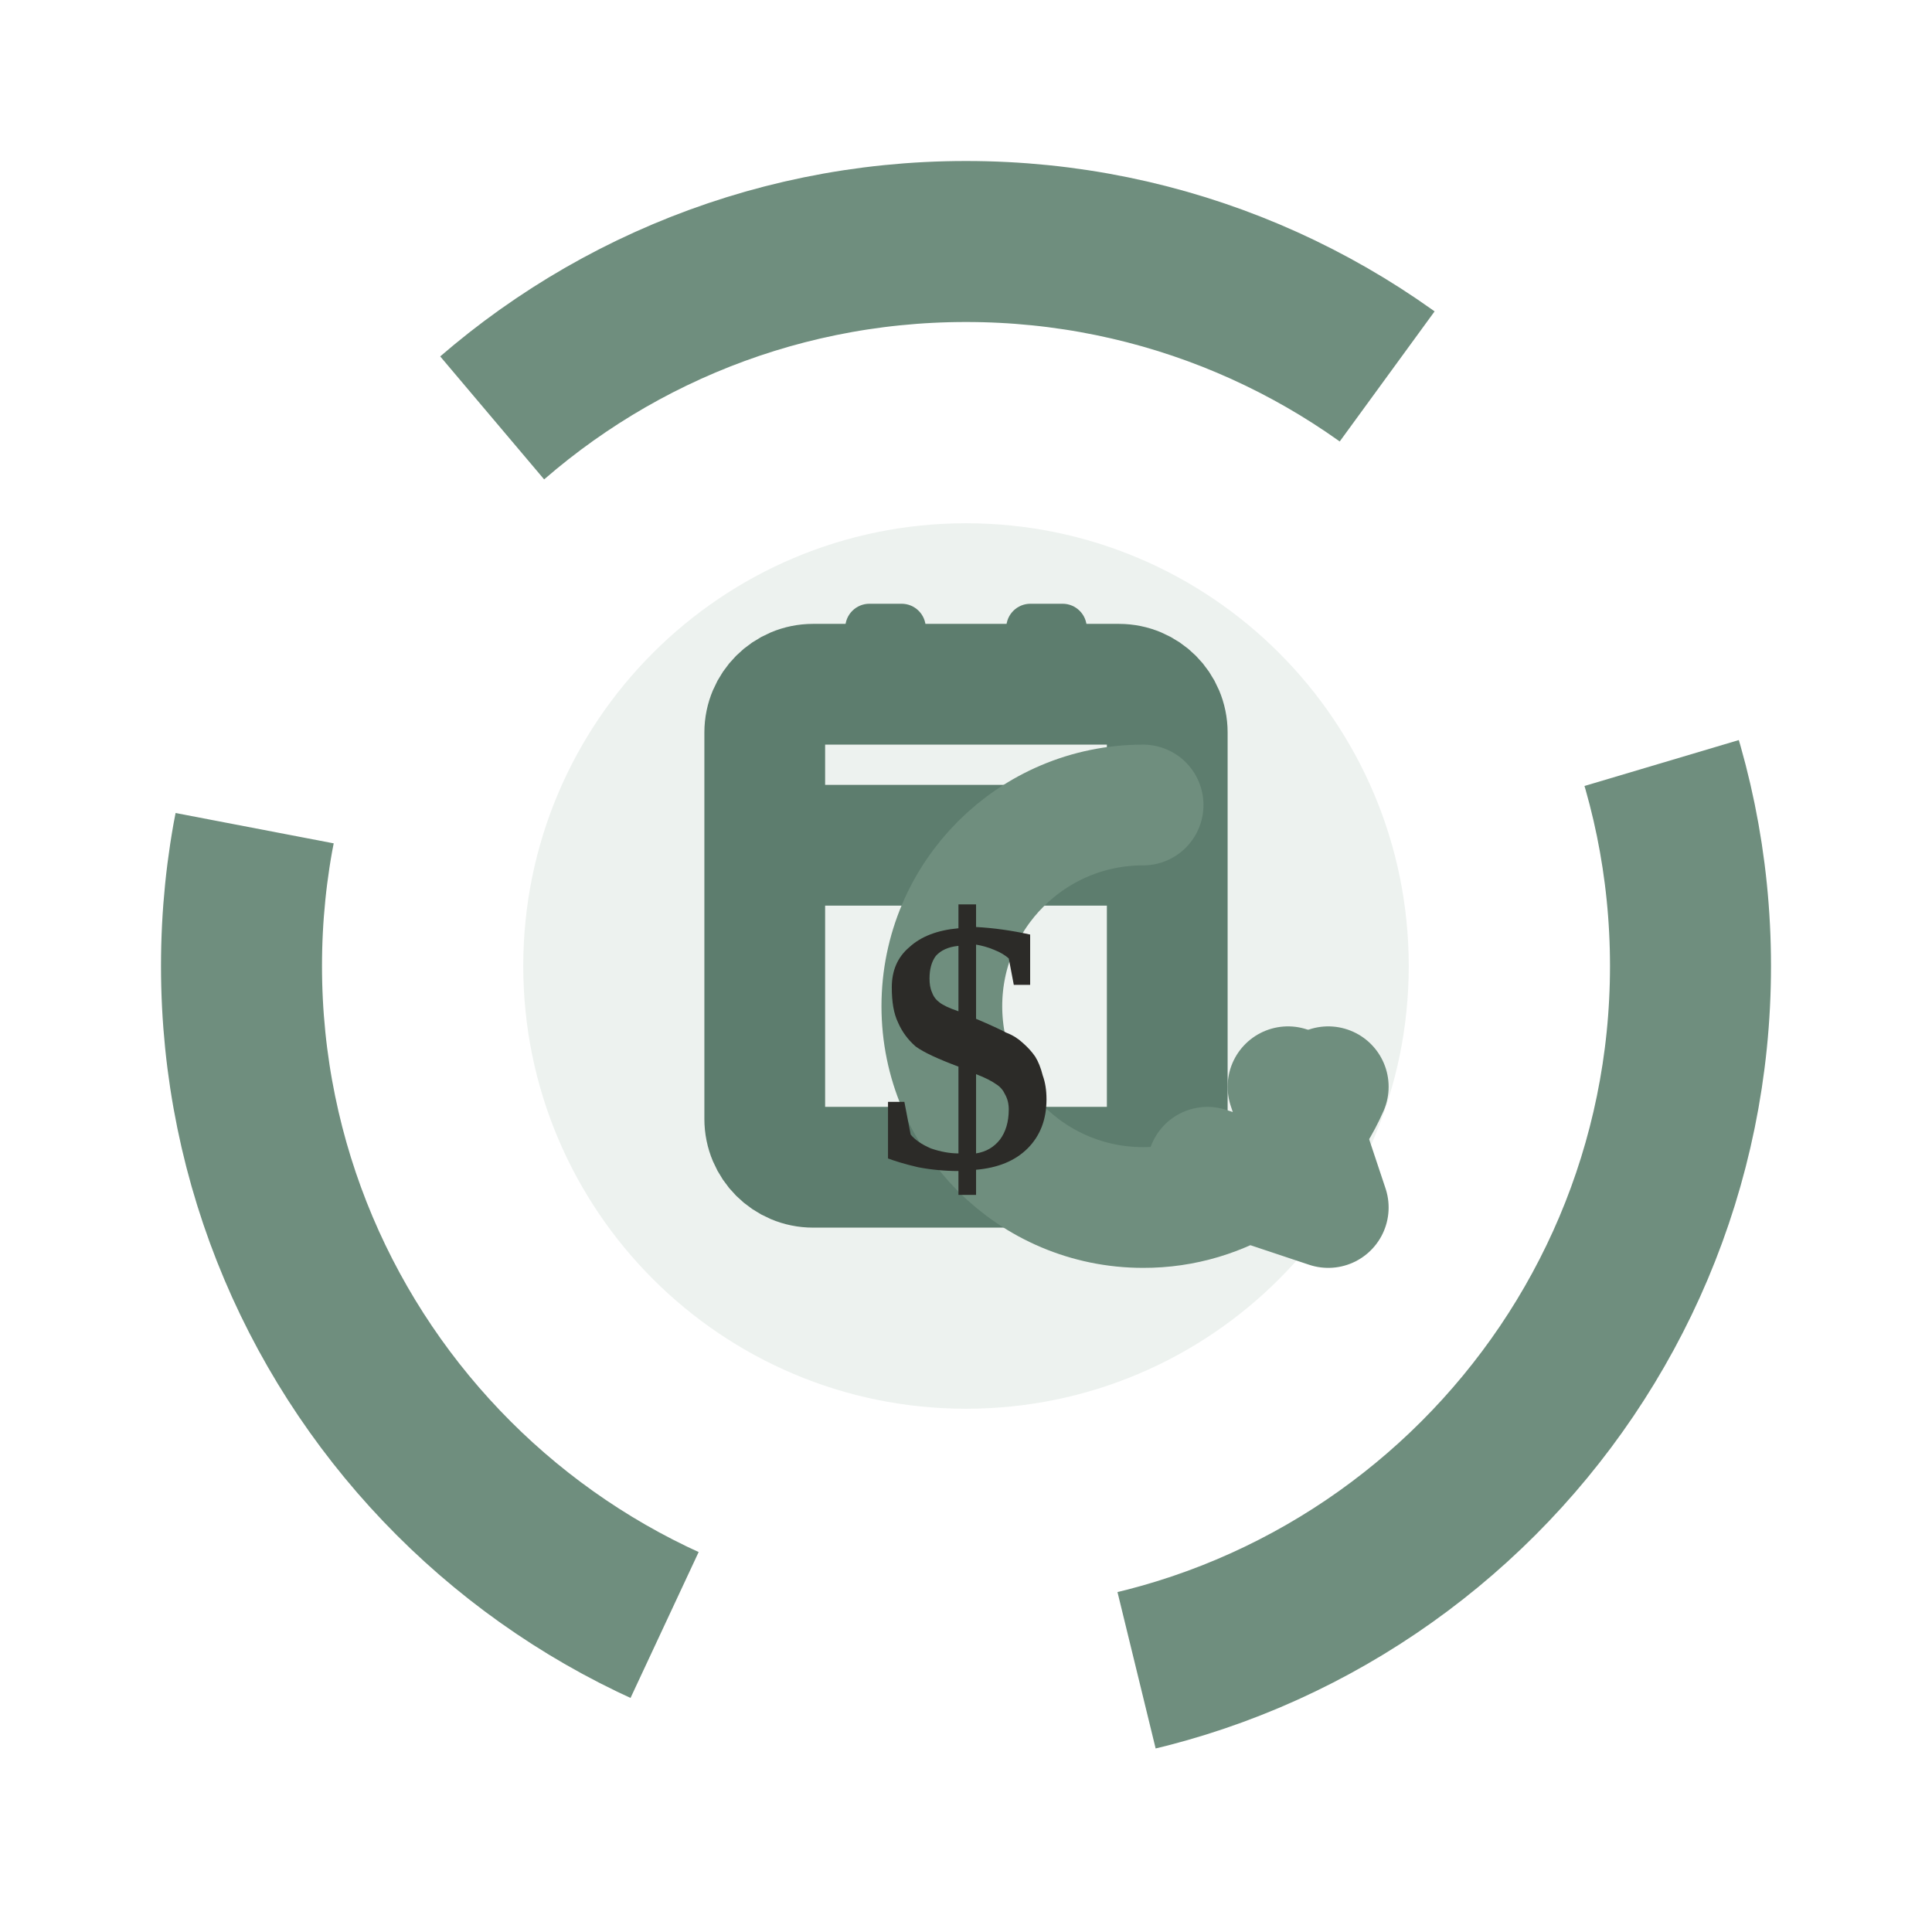
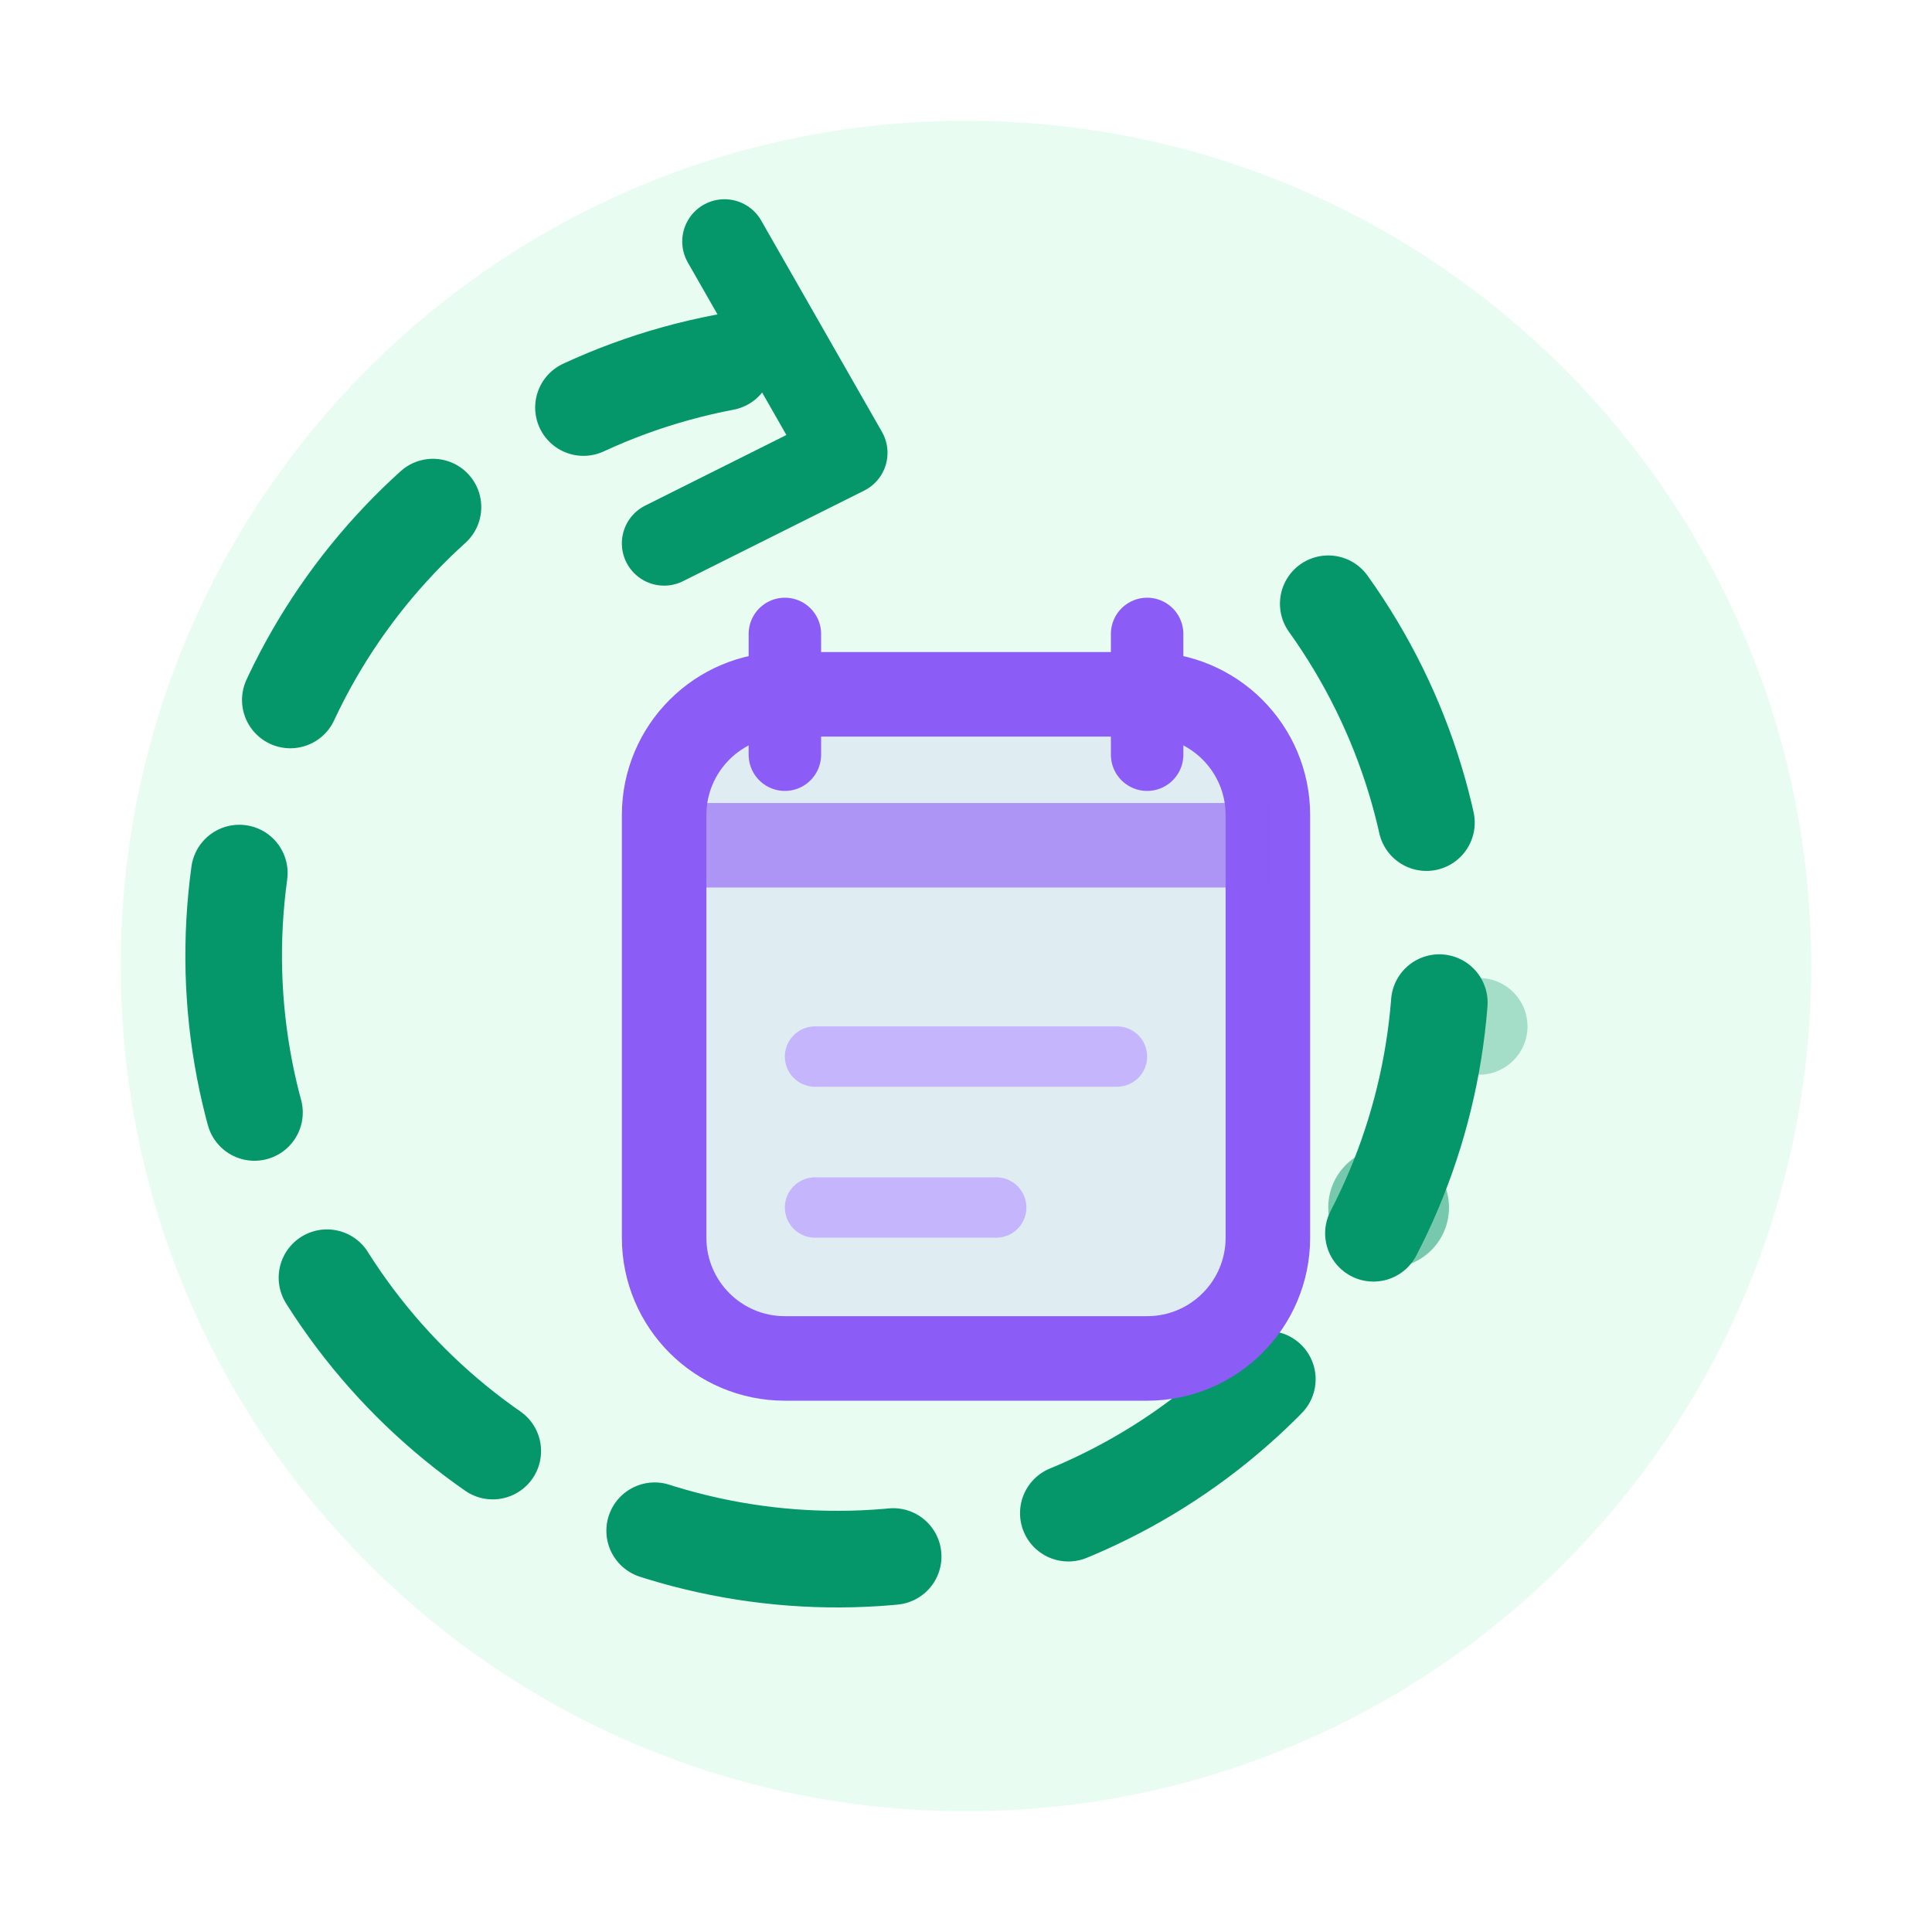
- <svg xmlns="http://www.w3.org/2000/svg" viewBox="0 0 24 24">
-   <circle cx="12" cy="12" r="9" fill="none" stroke="#6F8E7E" stroke-width="2" stroke-dasharray="12 6" />
-   <circle cx="12" cy="12" r="5.5" fill="#EDF2EF" />
-   <rect x="9.5" y="8.5" width="5" height="6" rx="0.6" fill="none" stroke="#5D7D6E" stroke-width="1.5" />
-   <line x1="9" y1="10.5" x2="15" y2="10.5" stroke="#5D7D6E" stroke-width="1.5" />
-   <rect x="10.5" y="7.5" width="1" height="1.5" rx="0.3" fill="#5D7D6E" />
-   <rect x="12.5" y="7.5" width="1" height="1.5" rx="0.3" fill="#5D7D6E" />
-   <path d="M16.5 13.5 a 2.5 2.5 0 0 1 -2.3 1.5 2.5 2.5 0 1 1 0 -5" fill="none" stroke="#6F8E7E" stroke-width="1.5" stroke-linecap="round" />
-   <path d="M15 14.5 L16.5 15 L16 13.5" fill="none" stroke="#6F8E7E" stroke-width="1.5" stroke-linecap="round" stroke-linejoin="round" />
-   <text x="12" y="14.5" font-size="4.5" text-anchor="middle" fill="#2C2B28" font-weight="700">$</text>
+ <svg xmlns="http://www.w3.org/2000/svg" viewBox="0 0 32 32">
+   <circle cx="16" cy="16" r="14" fill="#D1FAE5" opacity="0.5" />
+   <path d="M22 10A10 10 0 1 1 12 6" fill="none" stroke="#059669" stroke-width="1.6" stroke-linecap="round" stroke-dasharray="4 3" />
+   <path d="M12 4L14 7.5L11 9" fill="none" stroke="#059669" stroke-width="1.4" stroke-linecap="round" stroke-linejoin="round" />
+   <rect x="11" y="11.5" width="10" height="11" rx="2" fill="#8B5CF6" opacity="0.1" />
+   <rect x="11" y="11.5" width="10" height="11" rx="2" fill="none" stroke="#8B5CF6" stroke-width="1.4" />
+   <line x1="11" y1="14" x2="21" y2="14" stroke="#8B5CF6" stroke-width="1.4" opacity="0.6" />
+   <line x1="13" y1="10.5" x2="13" y2="12.5" stroke="#8B5CF6" stroke-width="1.2" stroke-linecap="round" />
+   <line x1="19" y1="10.5" x2="19" y2="12.5" stroke="#8B5CF6" stroke-width="1.2" stroke-linecap="round" />
+   <line x1="13.5" y1="17.5" x2="18.5" y2="17.5" stroke="#C4B5FD" stroke-width="1" stroke-linecap="round" />
+   <line x1="13.5" y1="20" x2="16.5" y2="20" stroke="#C4B5FD" stroke-width="1" stroke-linecap="round" />
+   <circle cx="23" cy="20" r="1" fill="#059669" opacity="0.5" />
+   <circle cx="24.5" cy="17" r="0.8" fill="#059669" opacity="0.3" />
</svg>
